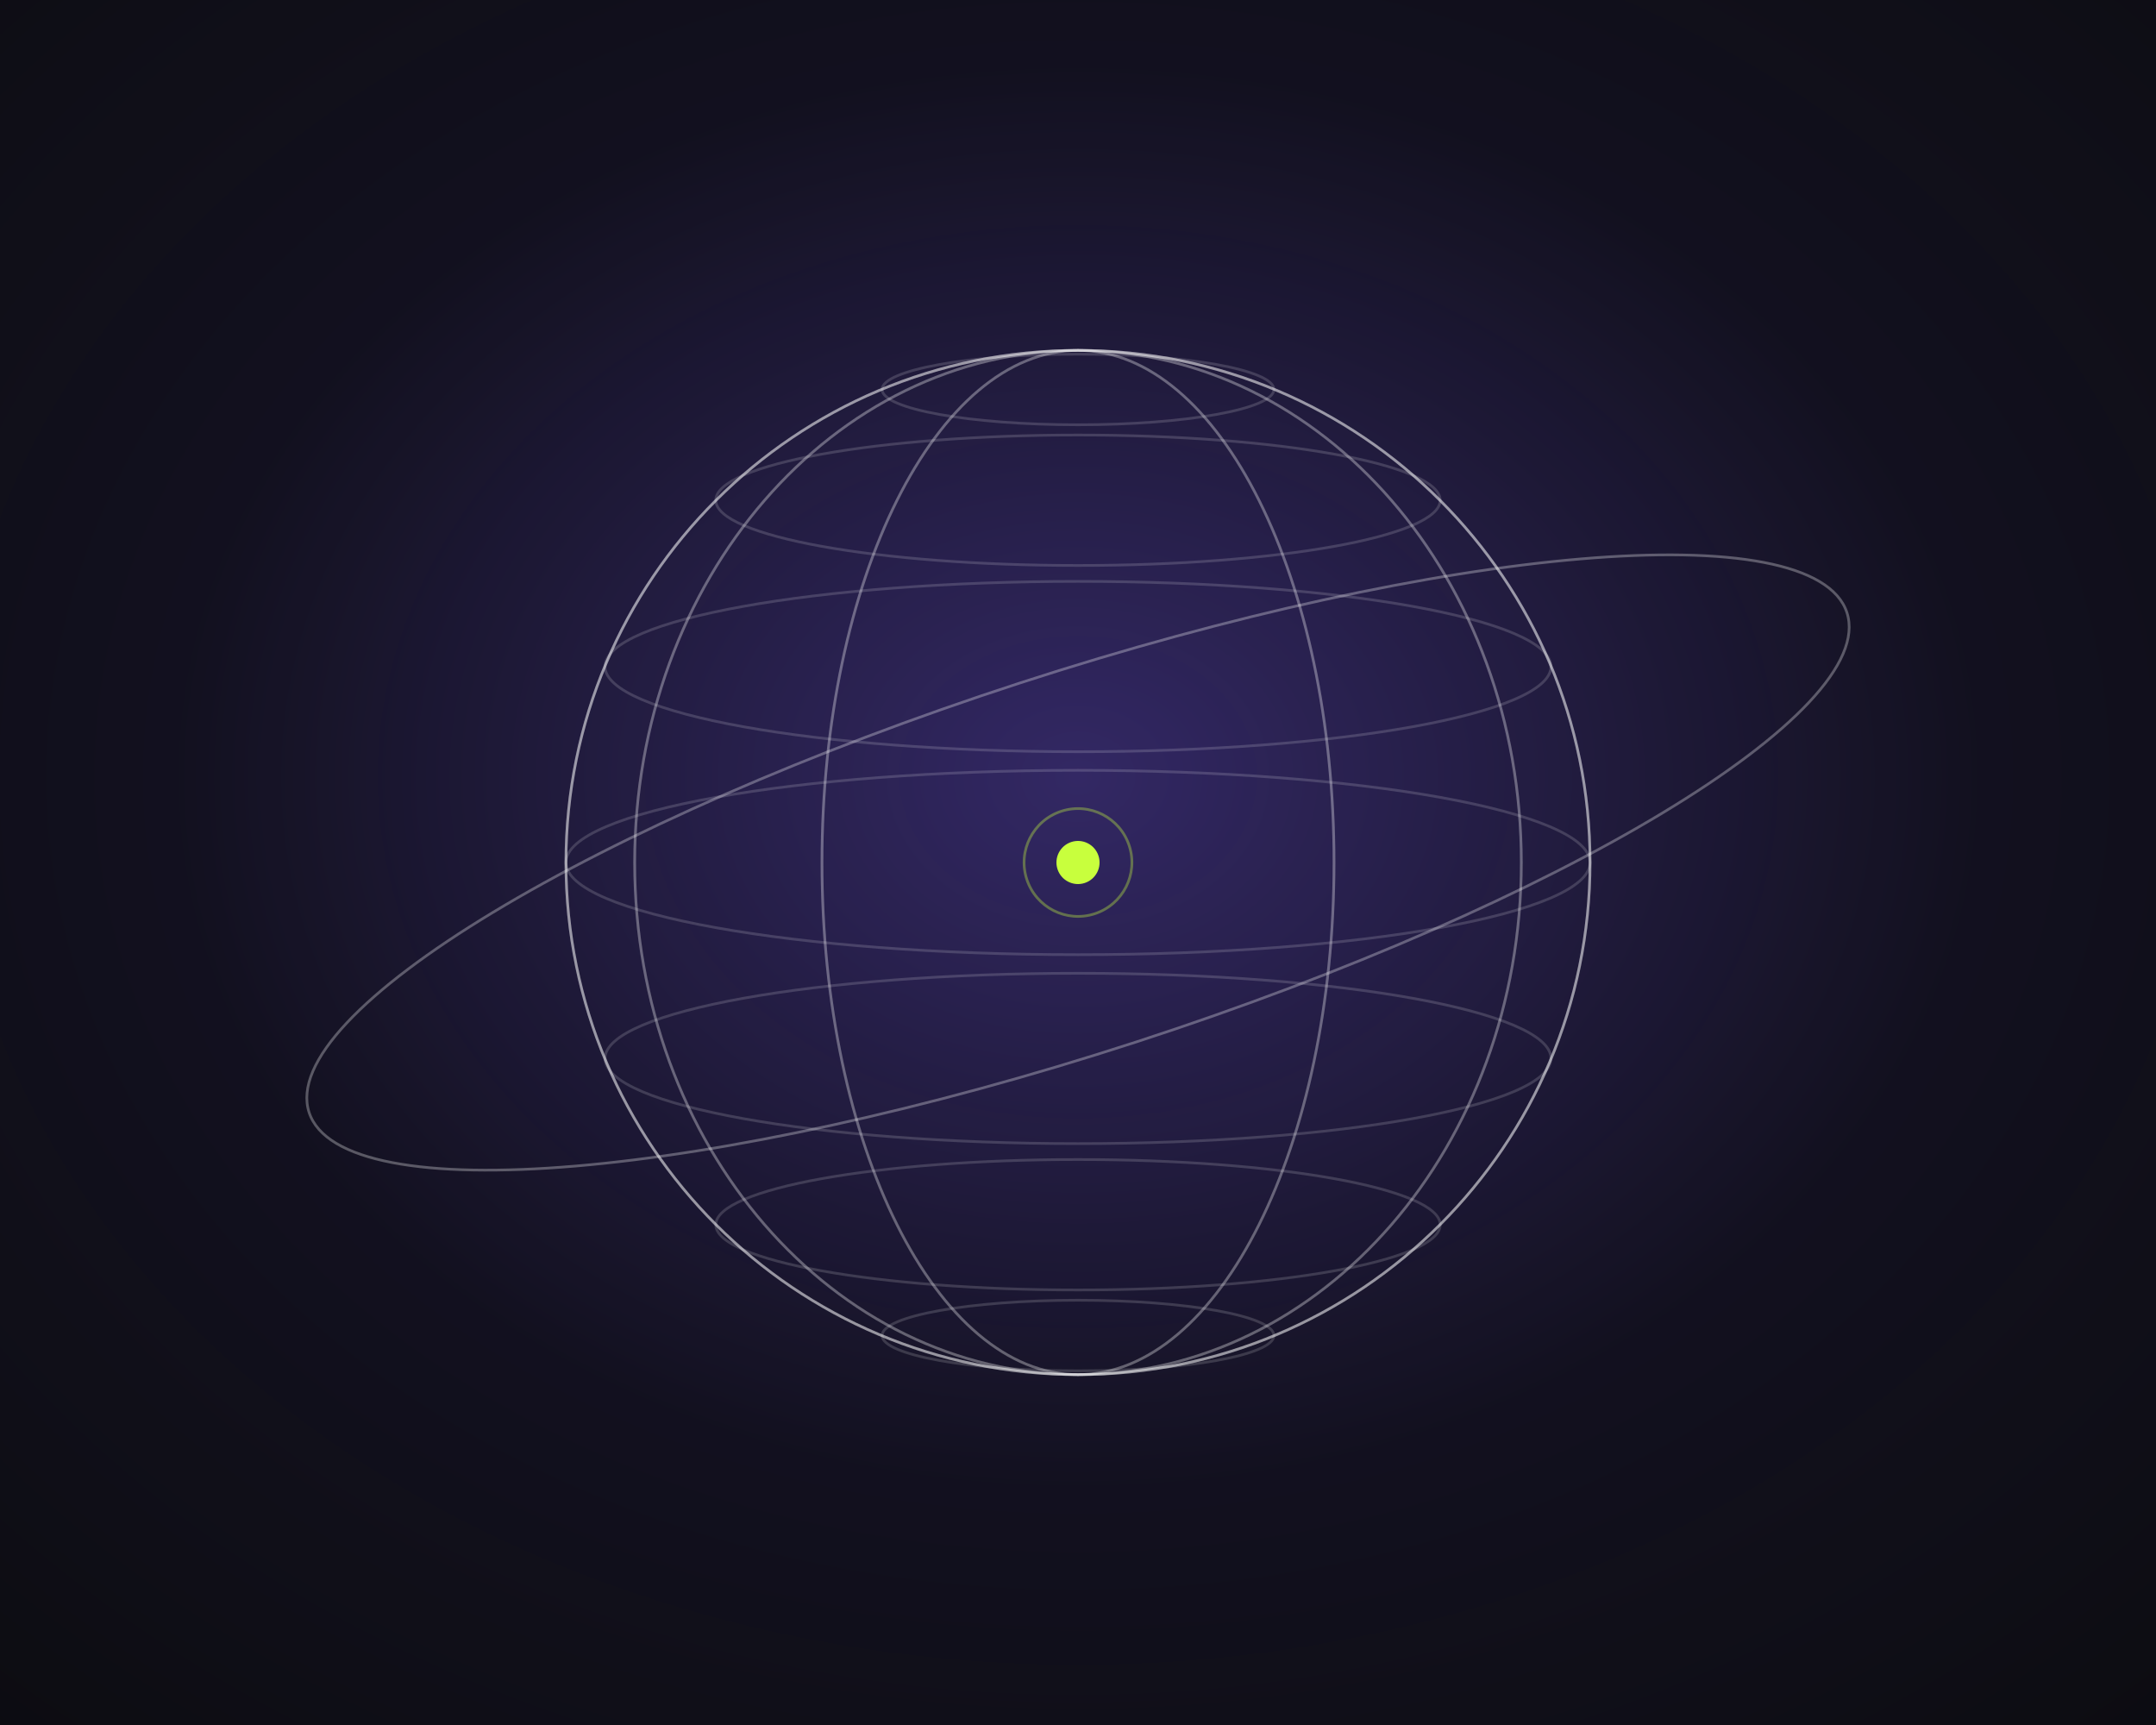
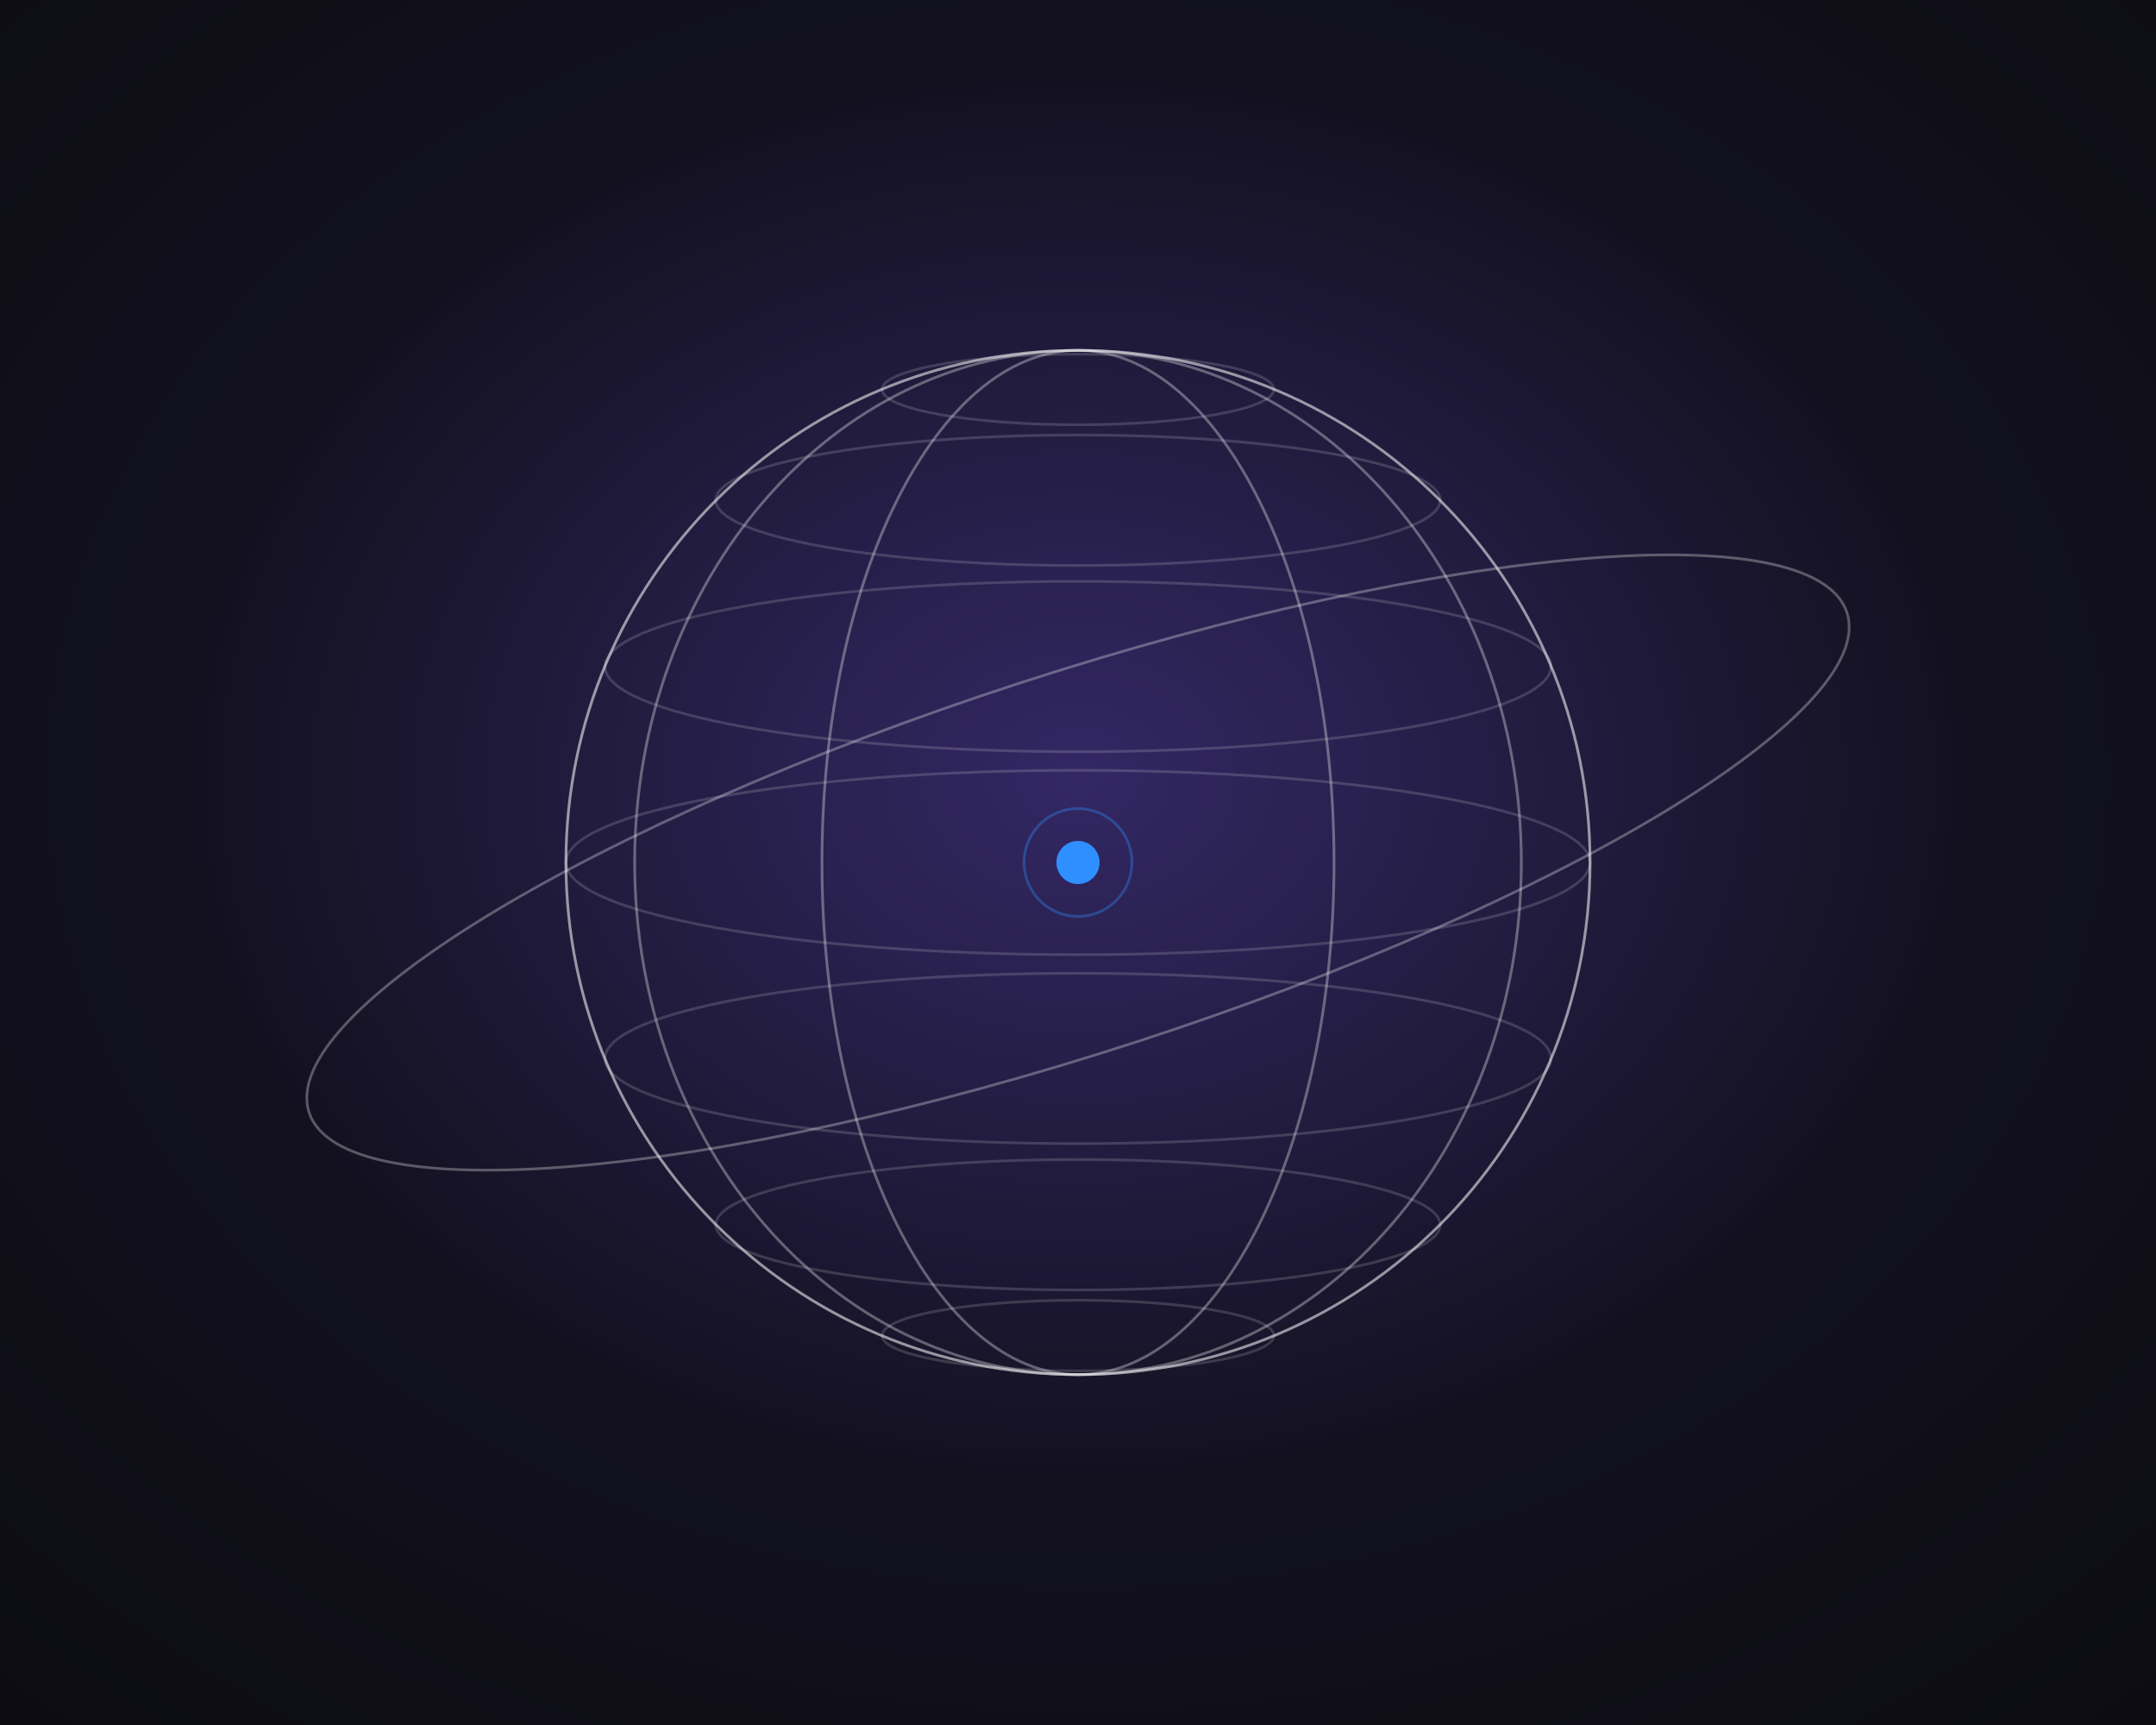
<svg xmlns="http://www.w3.org/2000/svg" xmlns:xlink="http://www.w3.org/1999/xlink" viewBox="0 0 800 640">
  <defs>
    <radialGradient id="glow" cx="0.5" cy="0.45" r=".75">
      <stop offset="0" stop-color="#7b5cff" stop-opacity=".35" />
      <stop offset=".55" stop-color="#7b5cff" stop-opacity=".06" />
      <stop offset="1" stop-color="#7b5cff" stop-opacity="0" />
    </radialGradient>
    <linearGradient id="img" x1="0" y1="0" x2="1" y2="1">
      <stop offset="0" stop-color="#7b5cff" stop-opacity=".35" />
      <stop offset="1" stop-color="#ff5ca8" stop-opacity=".15" />
    </linearGradient>
    <filter id="blur" x="-50%" y="-50%" width="200%" height="200%">
      <feGaussianBlur stdDeviation="18" />
    </filter>
  </defs>
  <rect width="800" height="640" fill="#0c0c11" />
  <rect width="800" height="640" fill="url(#glow)" />
  <circle cx="400" cy="320" r="190" stroke="#fff" fill="none" stroke-opacity=".45" />
-   <circle cx="400" cy="320" r="190" fill="none" stroke="#c8ff3d" opacity="0">
+   <circle cx="400" cy="320" r="190" fill="none" stroke="#2f8fff" opacity="0">
    <animate attributeName="r" dur="4s" repeatCount="indefinite" values="190;250" />
    <animate attributeName="opacity" dur="4s" repeatCount="indefinite" values=".35;0" />
  </circle>
  <ellipse cx="400" cy="320" rx="190.0" ry="190" stroke="#fff" fill="none" stroke-opacity=".18">
    <animate attributeName="rx" dur="16s" repeatCount="indefinite" values="190.0;188.4;183.5;175.5;164.5;150.7;134.4;115.7;95.0;72.7;49.2;24.8;0.0;24.8;49.2;72.7;95.0;115.7;134.4;150.7;164.5;175.5;183.5;188.4;190.0" />
  </ellipse>
  <ellipse cx="400" cy="320" rx="164.5" ry="190" stroke="#fff" fill="none" stroke-opacity=".18">
    <animate attributeName="rx" dur="16s" repeatCount="indefinite" values="164.5;150.7;134.4;115.7;95.0;72.7;49.2;24.8;0.0;24.8;49.2;72.7;95.0;115.7;134.4;150.7;164.5;175.5;183.5;188.4;190.0;188.4;183.5;175.5;164.5" />
  </ellipse>
  <ellipse cx="400" cy="320" rx="95.0" ry="190" stroke="#fff" fill="none" stroke-opacity=".18">
    <animate attributeName="rx" dur="16s" repeatCount="indefinite" values="95.0;72.7;49.2;24.8;0.0;24.8;49.2;72.7;95.0;115.7;134.4;150.7;164.5;175.5;183.5;188.4;190.0;188.4;183.5;175.5;164.5;150.7;134.4;115.7;95.0" />
  </ellipse>
  <ellipse cx="400" cy="320" rx="0.0" ry="190" stroke="#fff" fill="none" stroke-opacity=".18">
    <animate attributeName="rx" dur="16s" repeatCount="indefinite" values="0.0;24.8;49.2;72.7;95.0;115.7;134.4;150.7;164.5;175.5;183.5;188.4;190.0;188.4;183.5;175.5;164.5;150.7;134.4;115.7;95.0;72.7;49.2;24.8;0.0" />
  </ellipse>
  <ellipse cx="400" cy="320" rx="95.0" ry="190" stroke="#fff" fill="none" stroke-opacity=".18">
    <animate attributeName="rx" dur="16s" repeatCount="indefinite" values="95.0;115.7;134.4;150.7;164.5;175.5;183.5;188.4;190.0;188.4;183.5;175.5;164.5;150.7;134.4;115.7;95.0;72.7;49.2;24.8;0.0;24.8;49.2;72.7;95.0" />
  </ellipse>
  <ellipse cx="400" cy="320" rx="164.5" ry="190" stroke="#fff" fill="none" stroke-opacity=".18">
    <animate attributeName="rx" dur="16s" repeatCount="indefinite" values="164.5;175.5;183.5;188.4;190.0;188.4;183.5;175.5;164.5;150.7;134.4;115.7;95.0;72.7;49.2;24.8;0.0;24.8;49.2;72.7;95.0;115.7;134.4;150.7;164.5" />
  </ellipse>
  <ellipse cx="400" cy="144.5" rx="72.7" ry="13.1" stroke="#fff" fill="none" stroke-opacity=".16" />
  <ellipse cx="400" cy="185.6" rx="134.4" ry="24.2" stroke="#fff" fill="none" stroke-opacity=".16" />
  <ellipse cx="400" cy="247.3" rx="175.5" ry="31.6" stroke="#fff" fill="none" stroke-opacity=".16" />
  <ellipse cx="400" cy="320.0" rx="190.0" ry="34.2" stroke="#fff" fill="none" stroke-opacity=".16" />
  <ellipse cx="400" cy="392.7" rx="175.5" ry="31.6" stroke="#fff" fill="none" stroke-opacity=".16" />
  <ellipse cx="400" cy="454.4" rx="134.4" ry="24.2" stroke="#fff" fill="none" stroke-opacity=".16" />
  <ellipse cx="400" cy="495.5" rx="72.7" ry="13.1" stroke="#fff" fill="none" stroke-opacity=".16" />
  <g transform="translate(400 320) rotate(-18)">
    <path id="orbit" d="M-300 0a300 70 0 1 0 600 0a300 70 0 1 0 -600 0" stroke="#fff" fill="none" stroke-opacity=".3" />
    <g>
      <animateMotion dur="7s" repeatCount="indefinite" rotate="0">
        <mpath href="#orbit" xlink:href="#orbit" />
      </animateMotion>
-       <circle r="20" stroke="#c8ff3d" stroke-opacity=".35" fill="none">
+       <circle r="20" stroke="#2f8fff" stroke-opacity=".35" fill="none">
        <animate attributeName="r" dur="1.6s" repeatCount="indefinite" values="10;24;10" />
        <animate attributeName="stroke-opacity" dur="1.6s" repeatCount="indefinite" values=".6;0;.6" />
      </circle>
-       <circle r="8" fill="#c8ff3d" />
+       <circle r="8" fill="#2f8fff" />
    </g>
  </g>
</svg>
